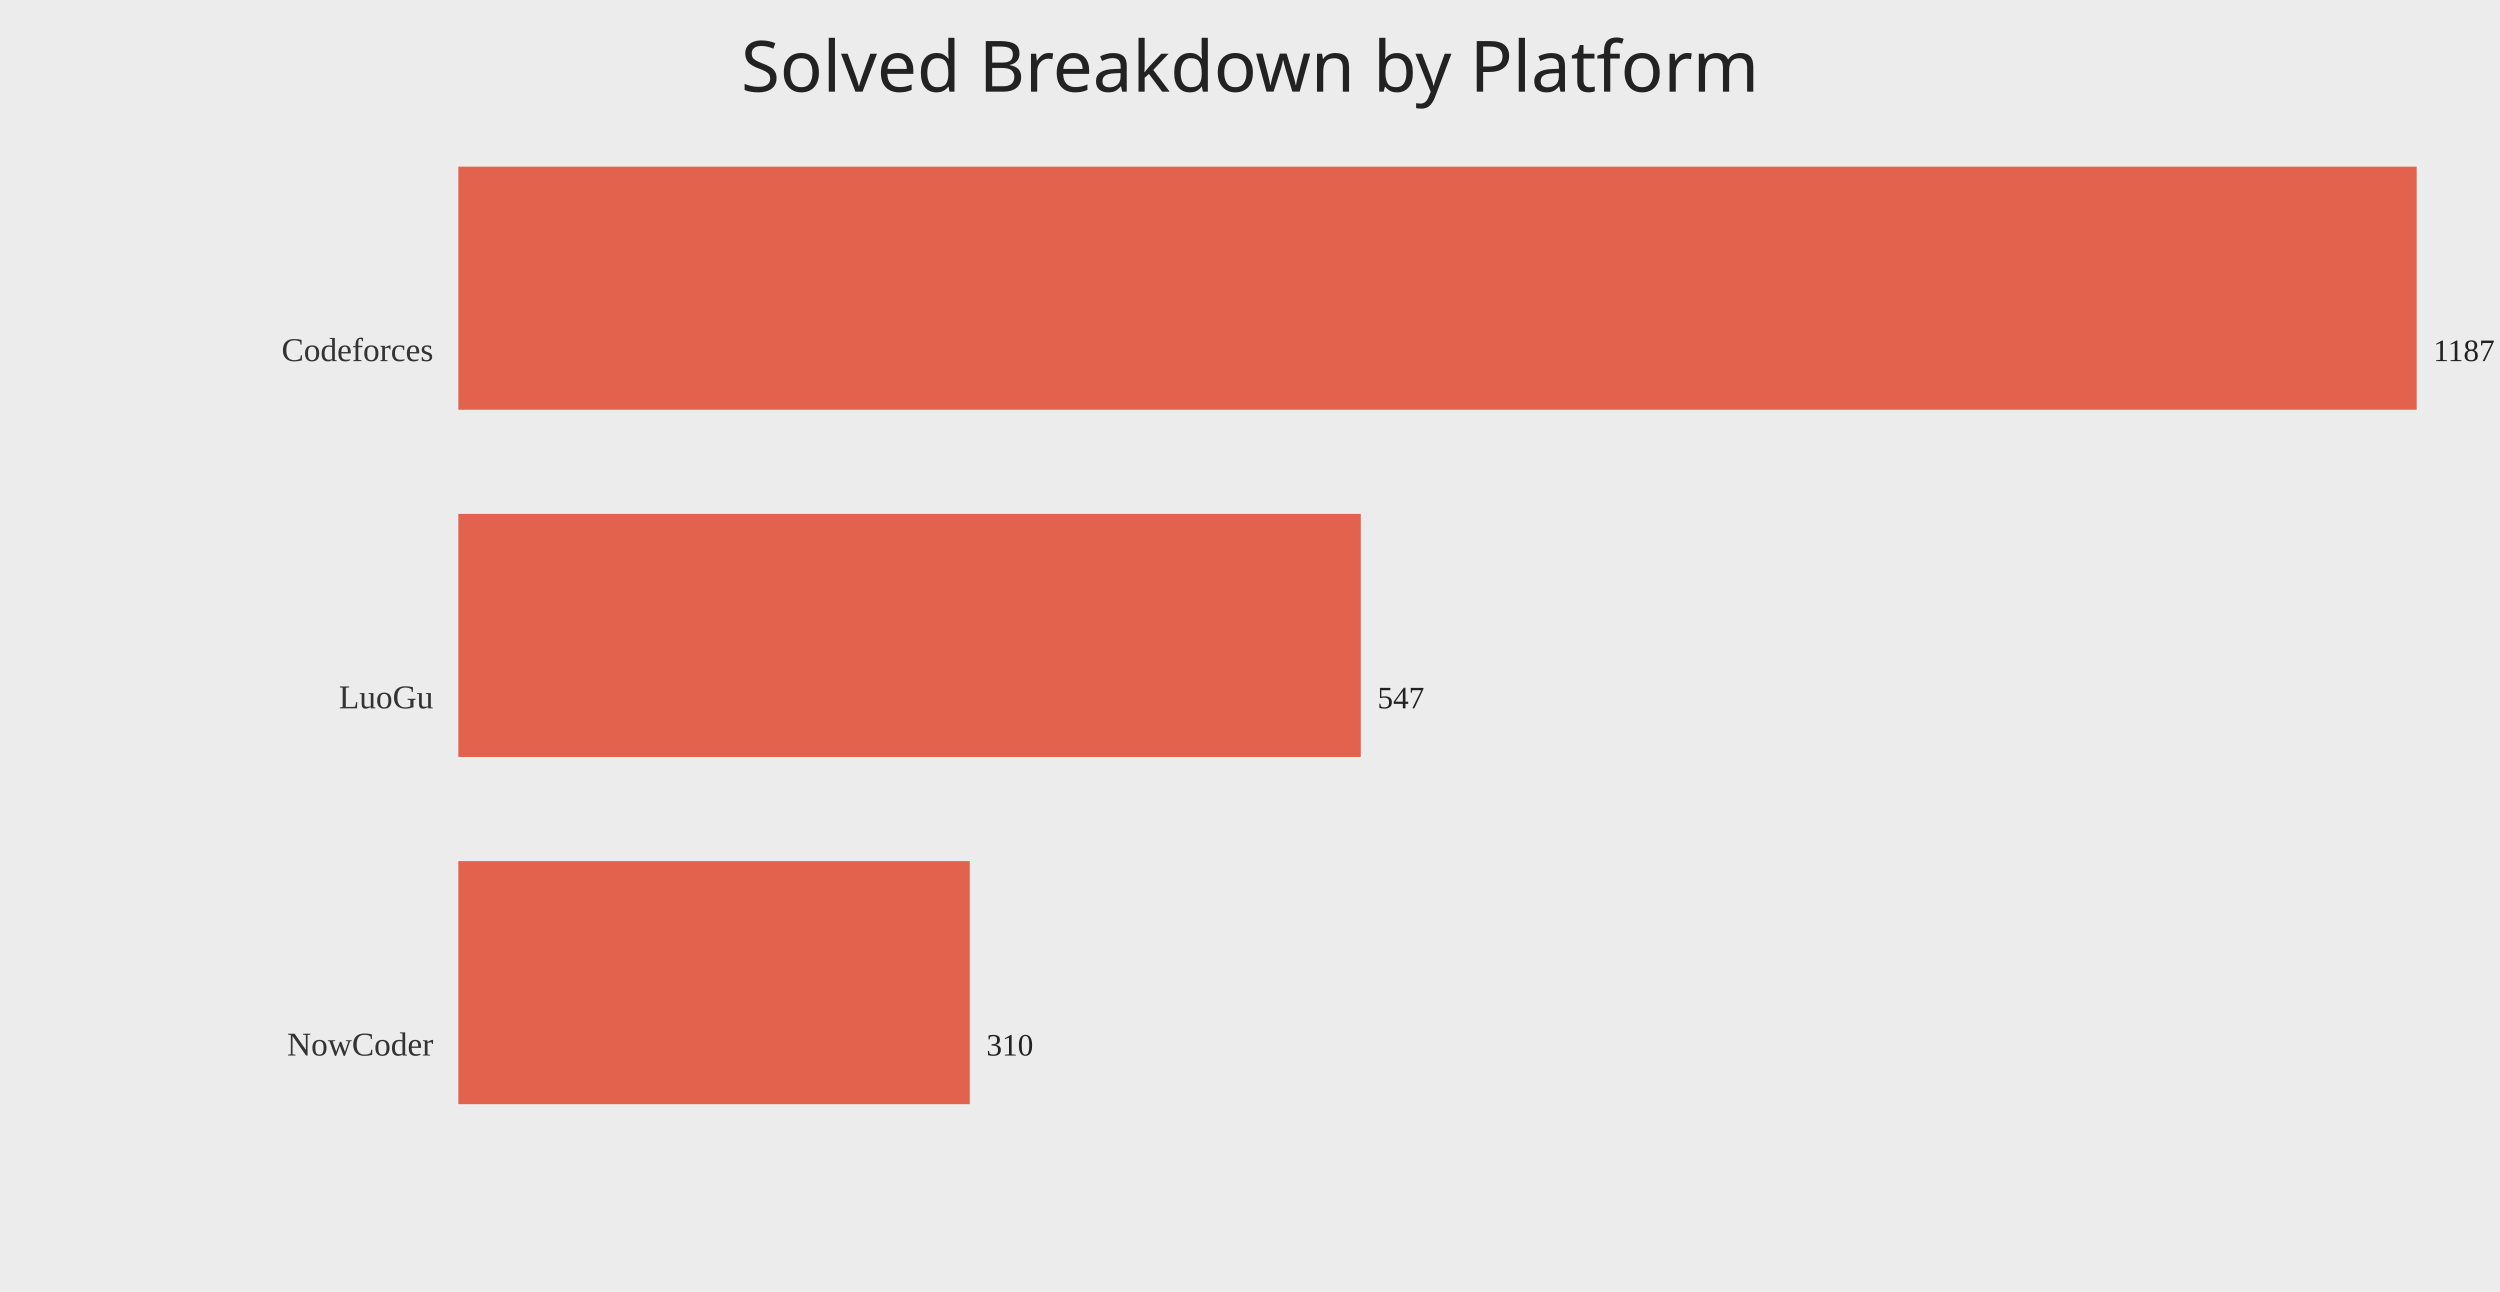
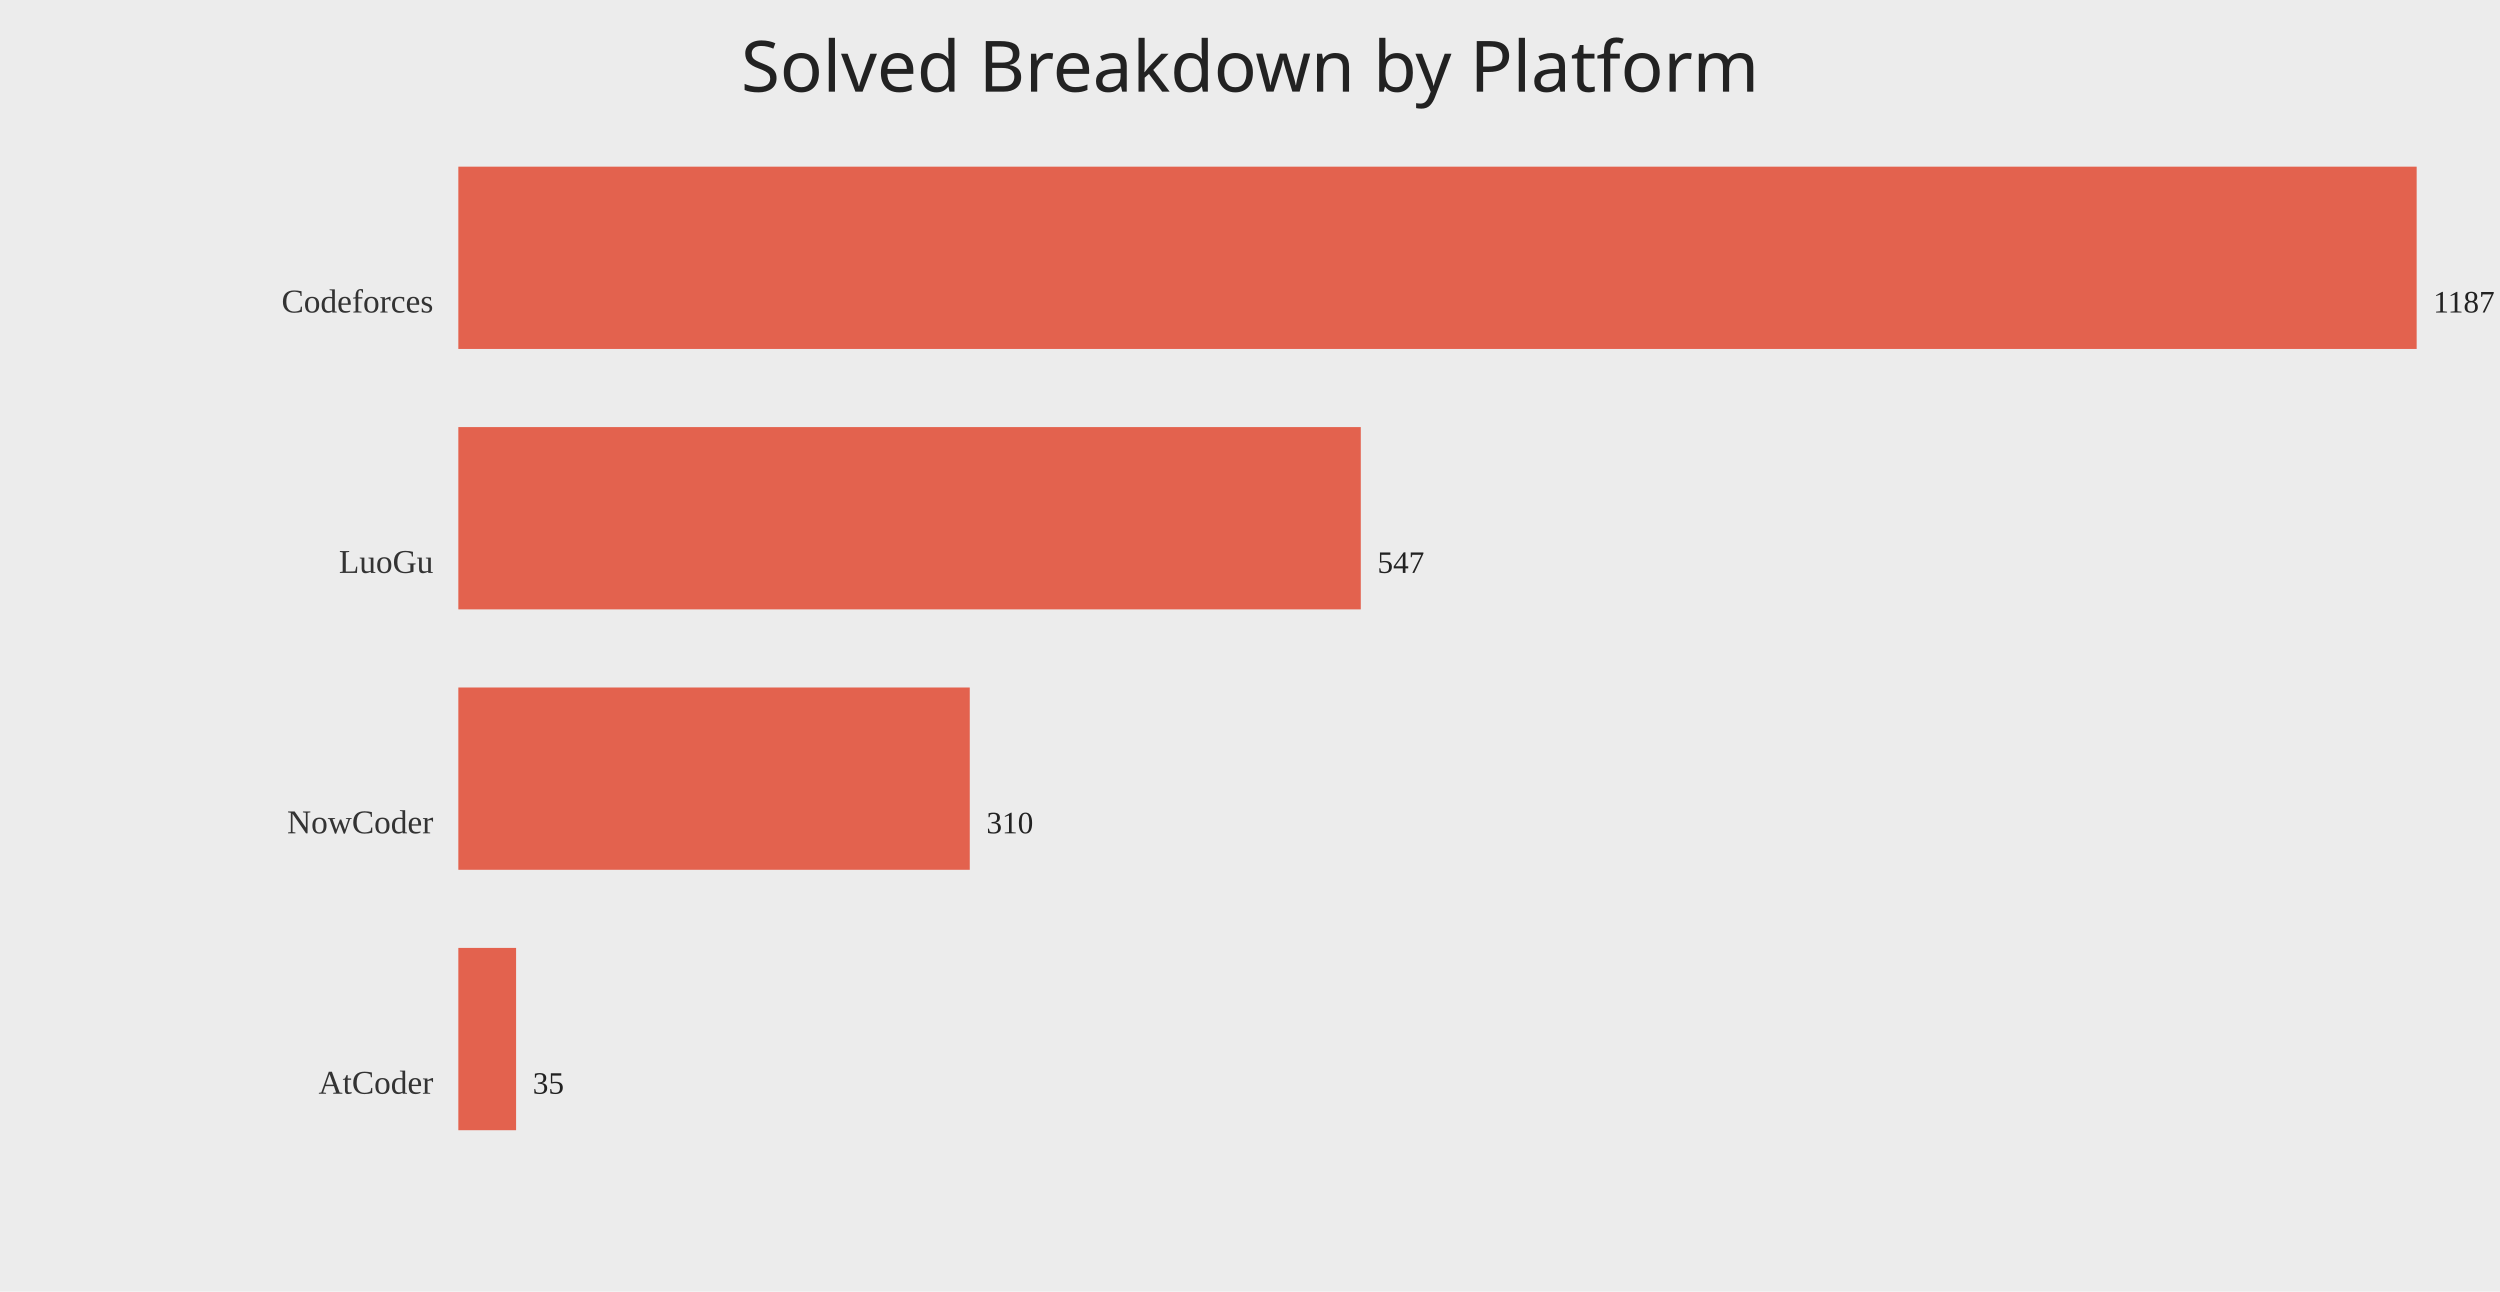
<svg xmlns="http://www.w3.org/2000/svg" width="1200" height="620">
  <rect width="100%" height="100%" fill="#ececec" />
  <text x="50%" y="44" text-anchor="middle" fill="#222" font-size="34" font-family="Comic Sans MS, Segoe UI">Solved Breakdown by Platform</text>
-   <text x="208" y="173.33" text-anchor="end" fill="#333" font-size="16">Codeforces</text>
-   <rect x="220" y="80.00" width="940.00" height="116.67" fill="#e24a33" opacity="0.85" />
-   <text x="1168.00" y="173.33" fill="#222" font-size="15">1187</text>
-   <text x="208" y="340.00" text-anchor="end" fill="#333" font-size="16">LuoGu</text>
-   <rect x="220" y="246.67" width="433.18" height="116.67" fill="#e24a33" opacity="0.85" />
-   <text x="661.18" y="340.00" fill="#222" font-size="15">547</text>
-   <text x="208" y="506.67" text-anchor="end" fill="#333" font-size="16">NowCoder</text>
-   <rect x="220" y="413.33" width="245.49" height="116.67" fill="#e24a33" opacity="0.85" />
-   <text x="473.49" y="506.67" fill="#222" font-size="15">310</text>
+   <text x="208" y="150.00" text-anchor="end" fill="#333" font-size="16">Codeforces</text>
+   <rect x="220" y="80.00" width="940.00" height="87.50" fill="#e24a33" opacity="0.85" />
+   <text x="1168.00" y="150.00" fill="#222" font-size="15">1187</text>
+   <text x="208" y="275.00" text-anchor="end" fill="#333" font-size="16">LuoGu</text>
+   <rect x="220" y="205.00" width="433.18" height="87.50" fill="#e24a33" opacity="0.85" />
+   <text x="661.18" y="275.00" fill="#222" font-size="15">547</text>
+   <text x="208" y="400.00" text-anchor="end" fill="#333" font-size="16">NowCoder</text>
+   <rect x="220" y="330.00" width="245.49" height="87.50" fill="#e24a33" opacity="0.85" />
+   <text x="473.49" y="400.00" fill="#222" font-size="15">310</text>
+   <text x="208" y="525.00" text-anchor="end" fill="#333" font-size="16">AtCoder</text>
+   <rect x="220" y="455.00" width="27.72" height="87.50" fill="#e24a33" opacity="0.85" />
+   <text x="255.72" y="525.00" fill="#222" font-size="15">35</text>
</svg>
